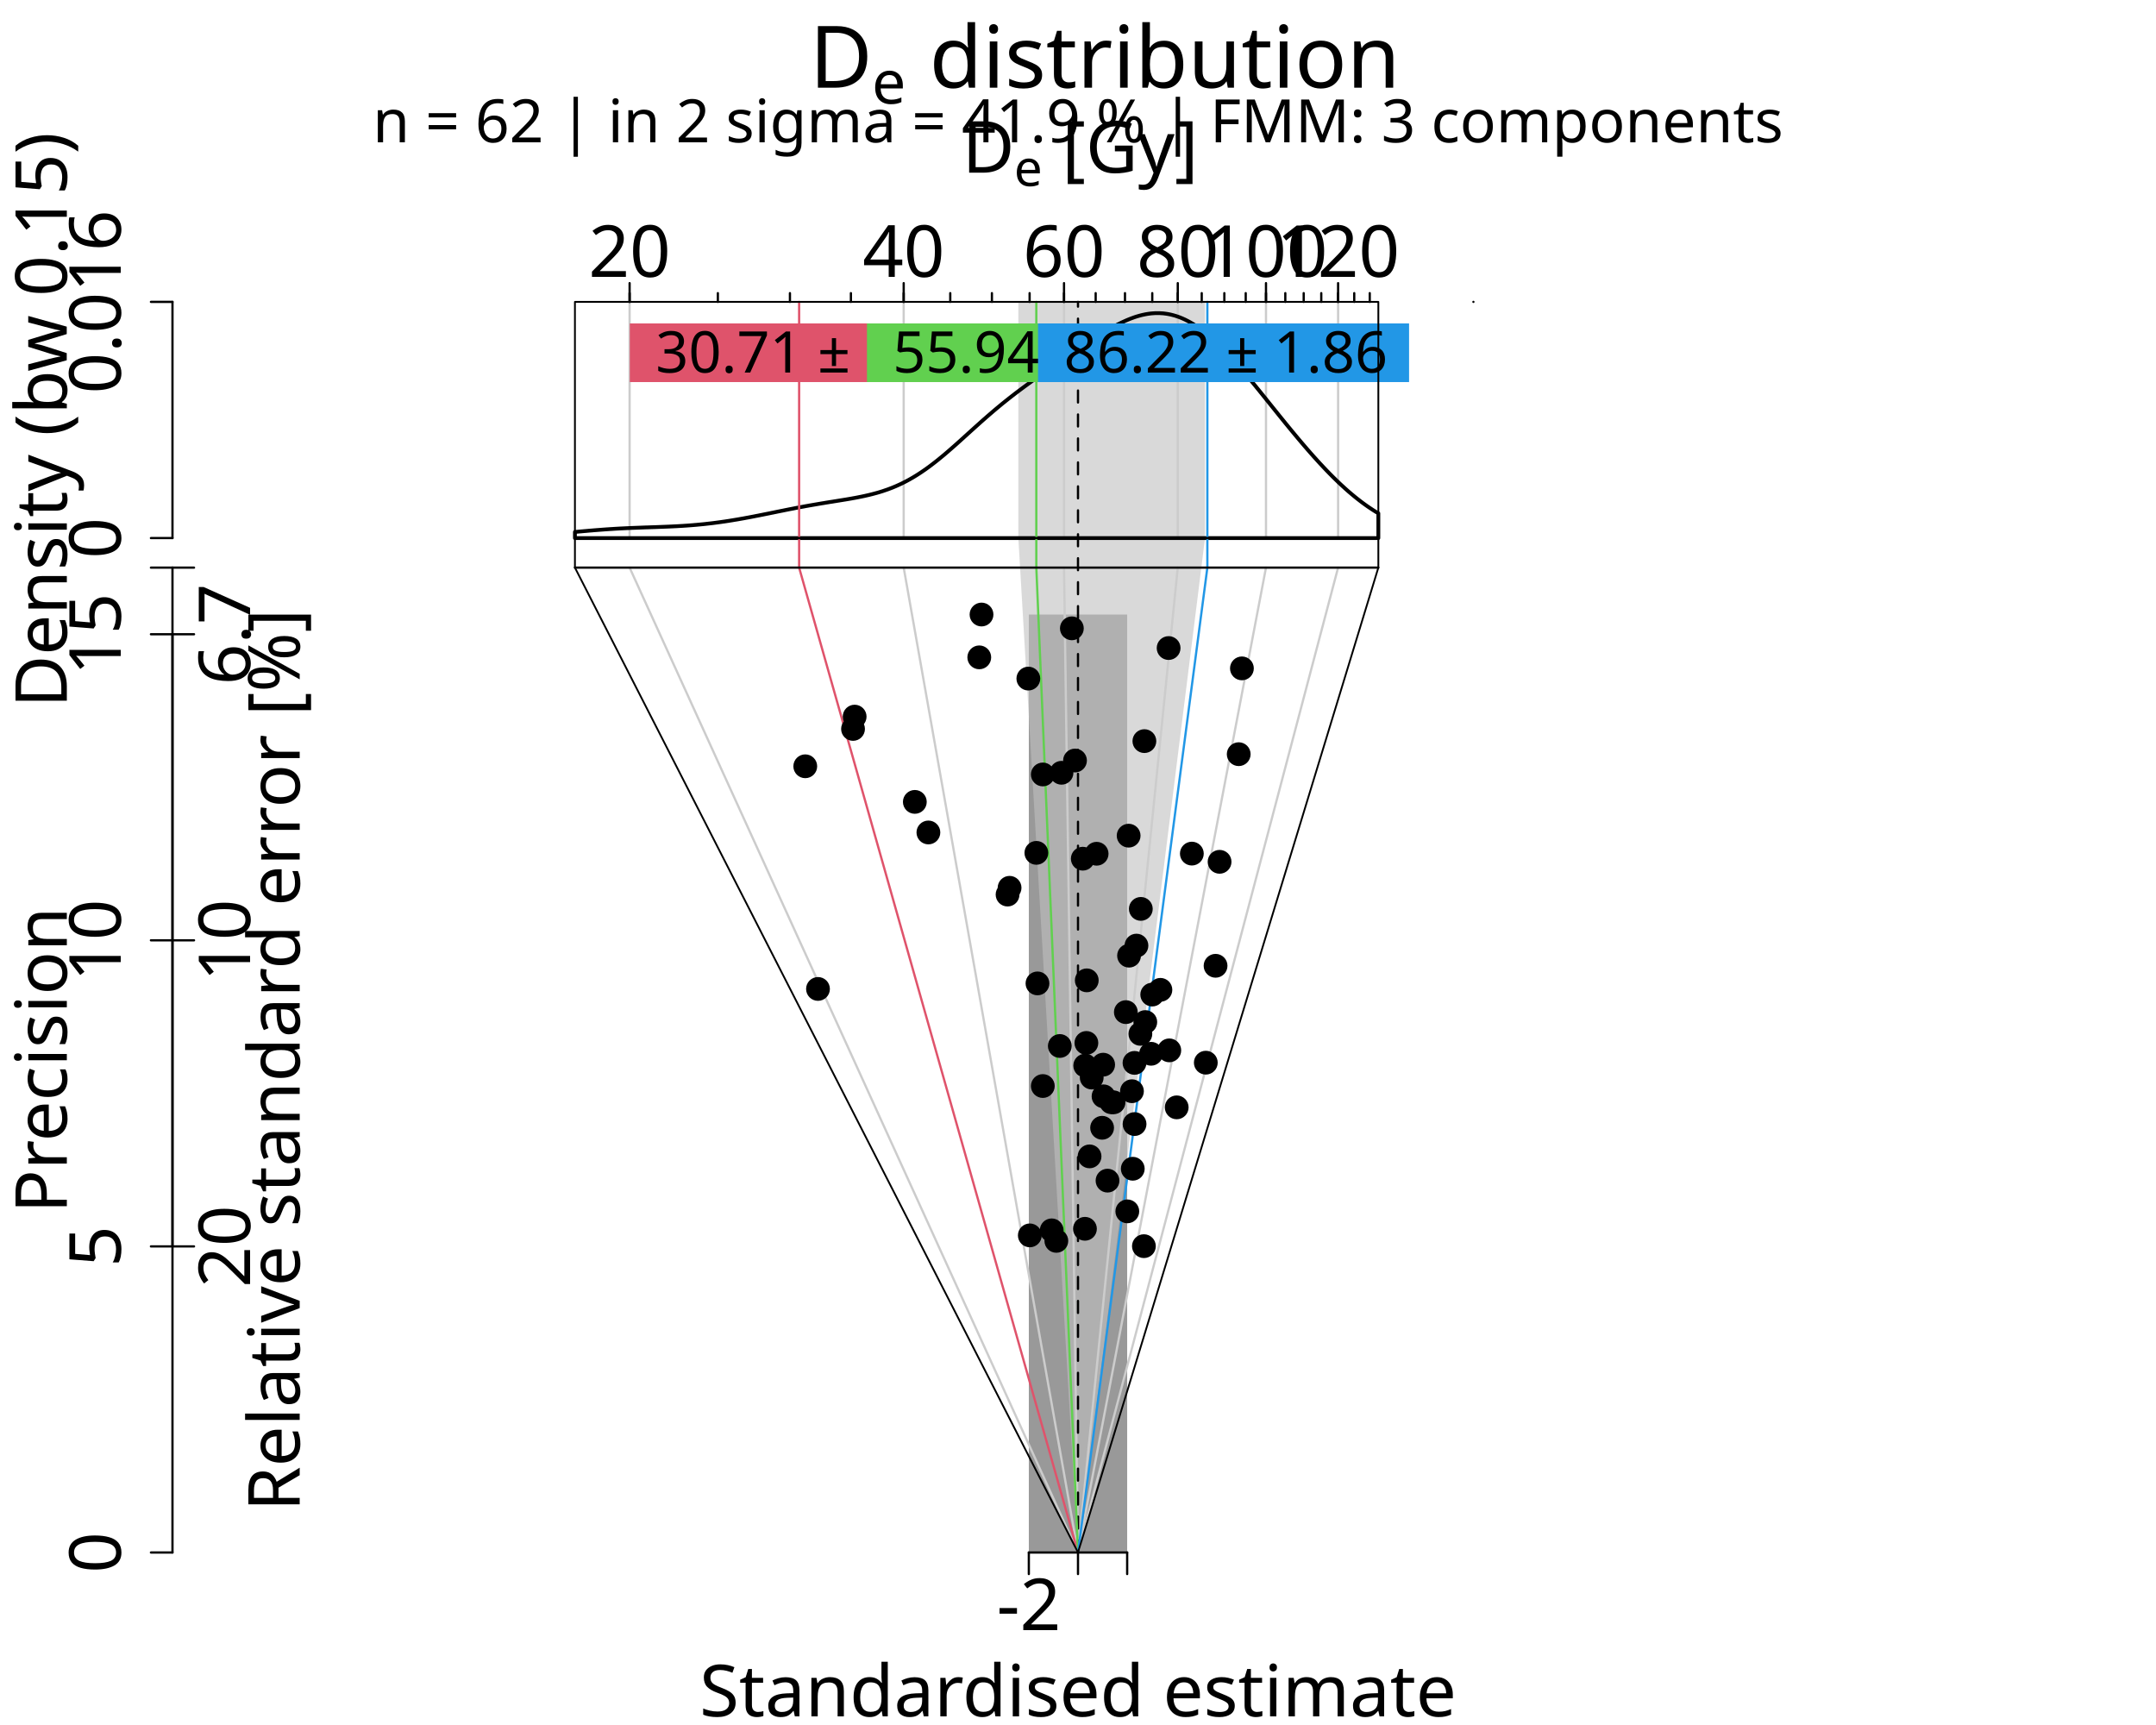
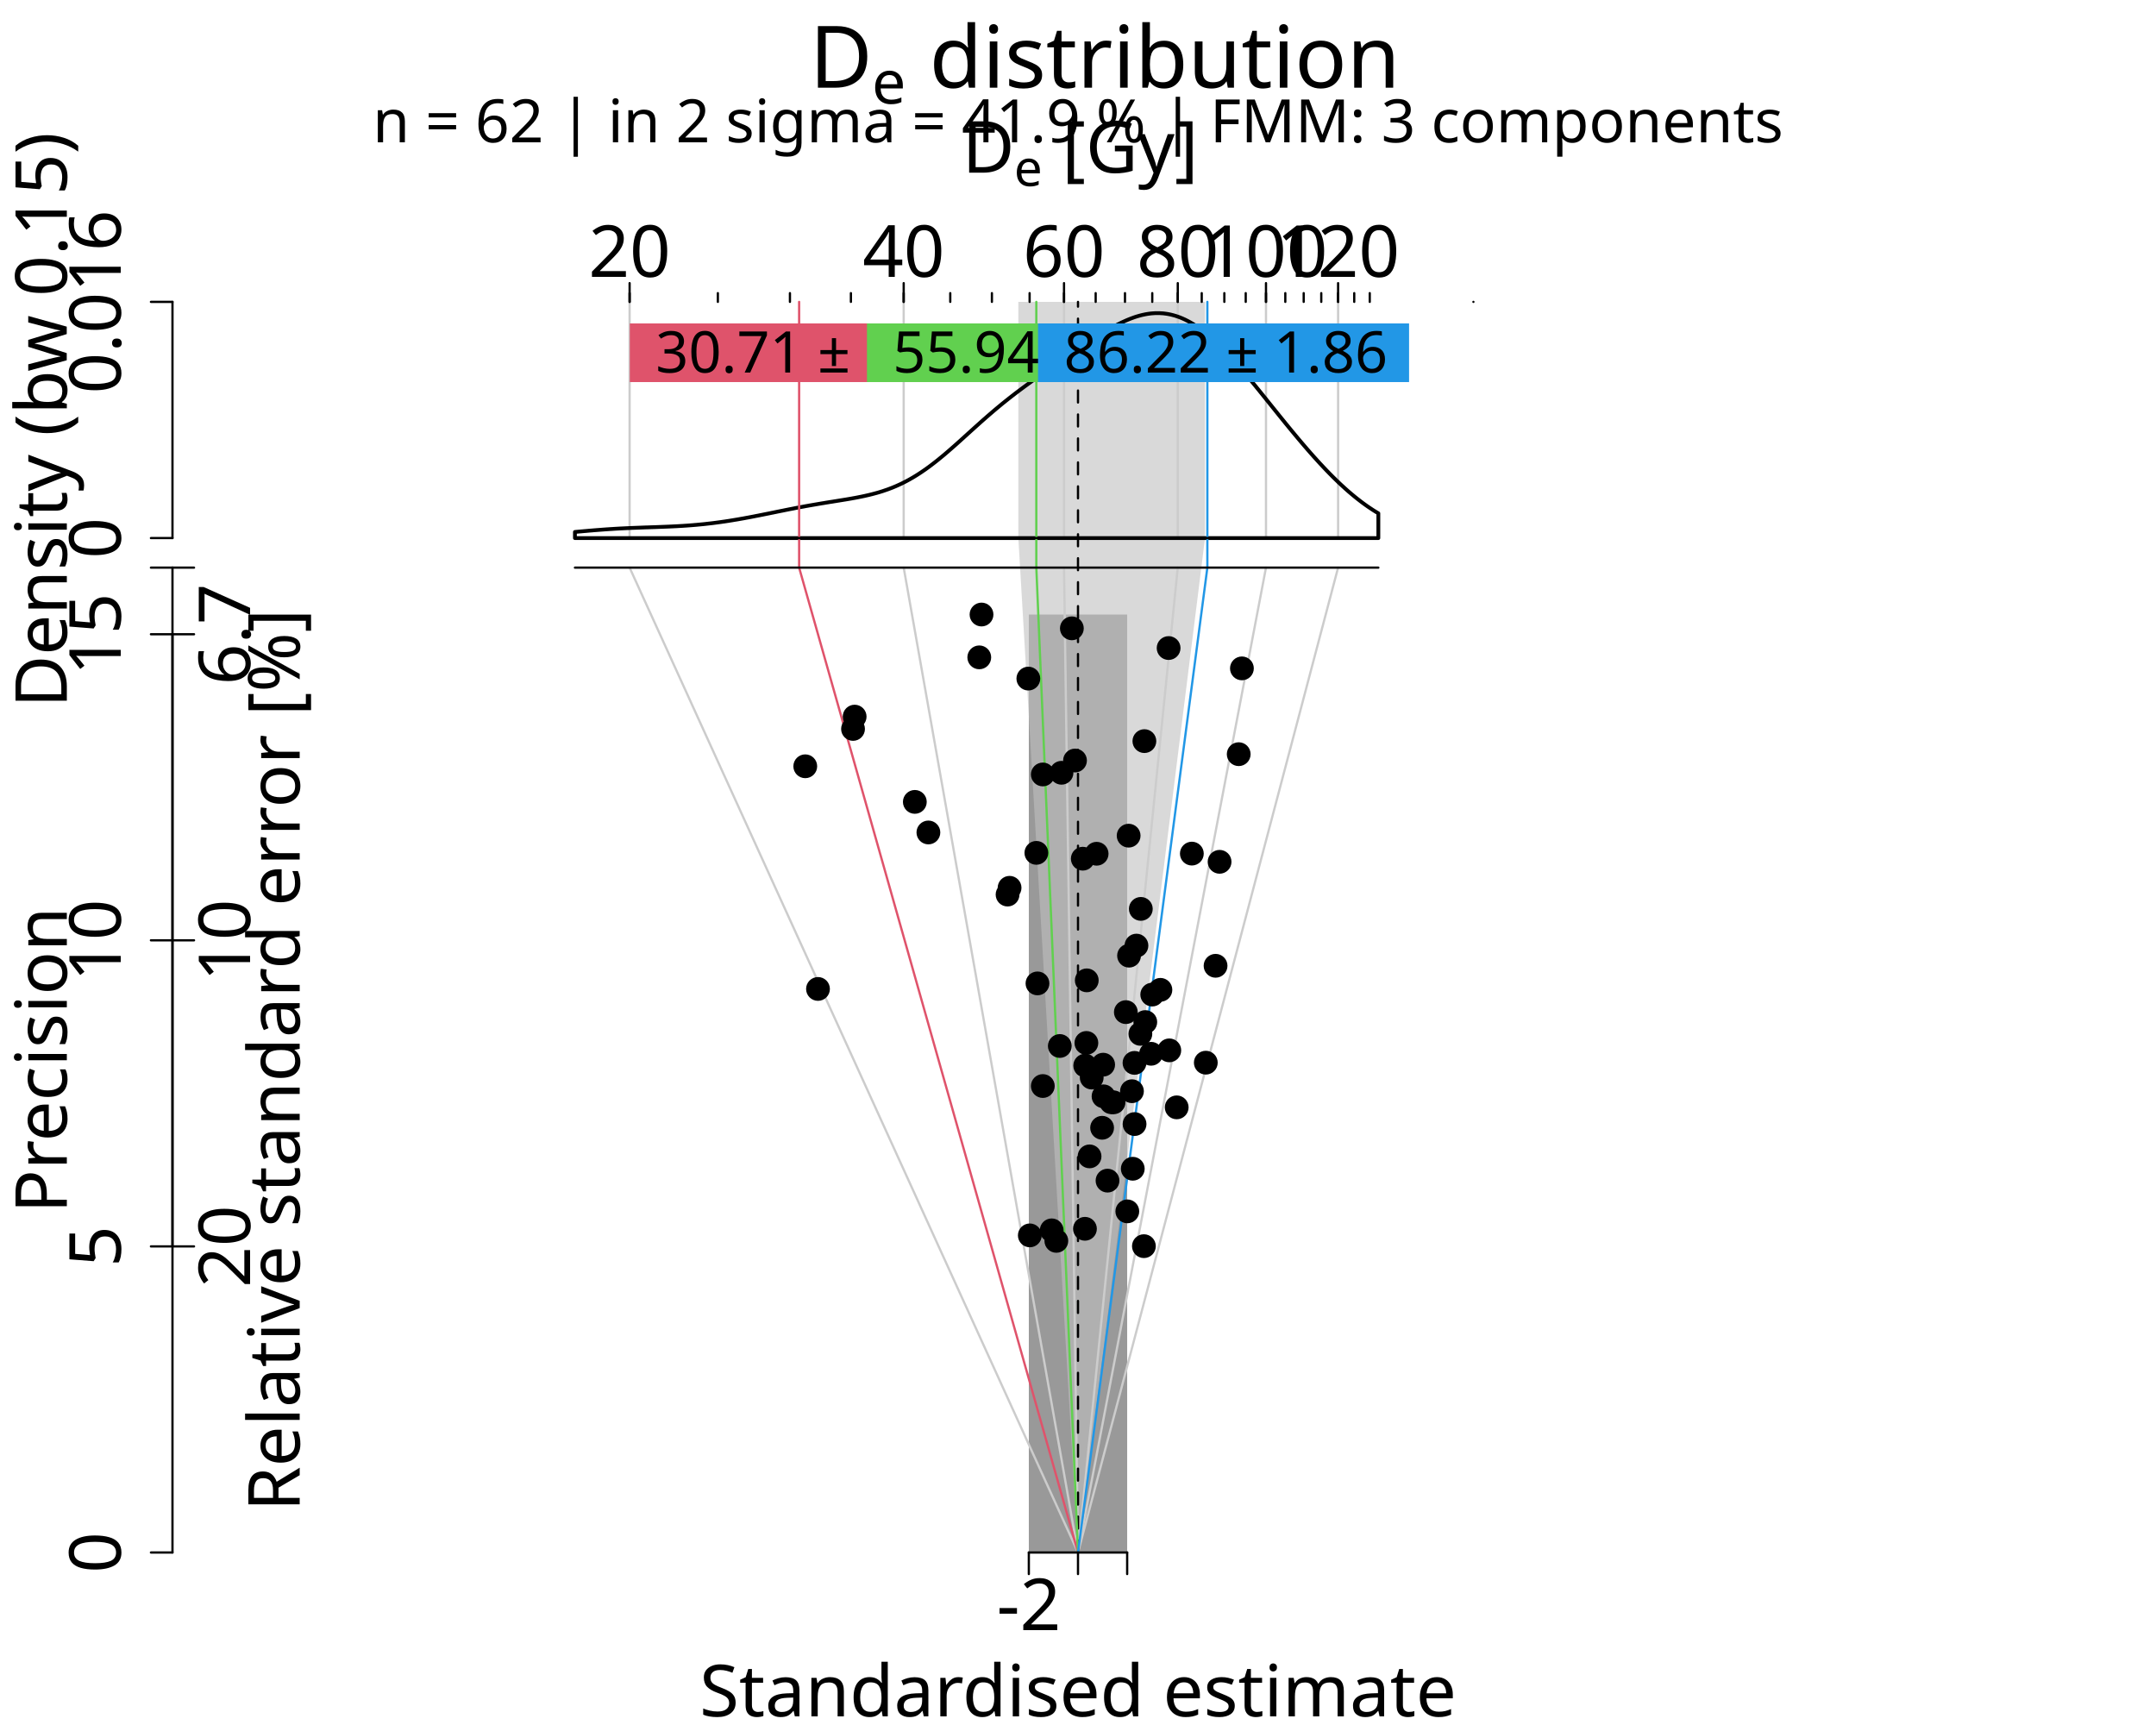
<svg xmlns="http://www.w3.org/2000/svg" class="svglite" data-engine-version="2.0" width="720.00pt" height="576.00pt" viewBox="0 0 720.00 576.00">
  <defs>
    <style type="text/css">
    .svglite line, .svglite polyline, .svglite polygon, .svglite path, .svglite rect, .svglite circle {
      fill: none;
      stroke: #000000;
      stroke-linecap: round;
      stroke-linejoin: round;
      stroke-miterlimit: 10.00;
    }
  </style>
  </defs>
  <rect width="100%" height="100%" style="stroke: none; fill: #FFFFFF;" />
  <defs>
    <clipPath id="cpMC4wMHw3MjAuMDB8MC4wMHw1NzYuMDA=">
      <rect x="0.00" y="0.00" width="720.00" height="576.00" />
    </clipPath>
  </defs>
  <g clip-path="url(#cpMC4wMHw3MjAuMDB8MC4wMHw1NzYuMDA=)">
    <text x="360.00" y="573.12" text-anchor="middle" style="font-size: 24.00px; font-family: sans;" textLength="238.84px" lengthAdjust="spacingAndGlyphs">Standardised estimate</text>
    <polygon points="343.58,518.40 376.42,518.40 376.42,205.20 343.58,205.20 " style="stroke-width: 0.75; stroke: none; fill: #999999;" />
    <polygon points="624.10,-234.71 624.10,-234.71 624.10,-987.82 624.10,-987.82 " style="stroke-width: 0.75; stroke: none; fill: #FFFFFF;" />
    <polygon points="360.00,518.40 401.19,189.54 402.42,179.67 402.42,100.80 340.08,100.80 340.08,179.67 340.66,189.54 " style="stroke-width: 0.75; stroke: none; fill: #BFBFBF; fill-opacity: 0.60;" />
    <polyline points="360.00,518.40 210.26,189.54 " style="stroke-width: 0.75; stroke: #CCCCCC;" />
    <polyline points="210.26,179.67 210.26,100.80 " style="stroke-width: 0.75; stroke: #CCCCCC;" />
    <polyline points="360.00,518.40 301.79,189.54 " style="stroke-width: 0.75; stroke: #CCCCCC;" />
    <polyline points="301.79,179.67 301.79,100.80 " style="stroke-width: 0.75; stroke: #CCCCCC;" />
    <polyline points="360.00,518.40 355.33,189.54 " style="stroke-width: 0.75; stroke: #CCCCCC;" />
    <polyline points="355.33,179.67 355.33,100.80 " style="stroke-width: 0.75; stroke: #CCCCCC;" />
    <polyline points="360.00,518.40 393.32,189.54 " style="stroke-width: 0.75; stroke: #CCCCCC;" />
    <polyline points="393.32,179.67 393.32,100.80 " style="stroke-width: 0.75; stroke: #CCCCCC;" />
    <polyline points="360.00,518.40 422.78,189.54 " style="stroke-width: 0.75; stroke: #CCCCCC;" />
    <polyline points="422.78,179.67 422.78,100.80 " style="stroke-width: 0.75; stroke: #CCCCCC;" />
    <polyline points="360.00,518.40 446.86,189.54 " style="stroke-width: 0.75; stroke: #CCCCCC;" />
    <polyline points="446.86,179.67 446.86,100.80 " style="stroke-width: 0.75; stroke: #CCCCCC;" />
    <polyline points="360.00,518.40 360.00,189.54 360.00,179.67 360.00,100.80 " style="stroke-width: 0.75; stroke-dasharray: 4.00,4.00;" />
    <polygon points="192.00,179.67 192.00,177.63 192.53,177.58 193.05,177.53 193.58,177.48 194.10,177.44 194.63,177.39 195.15,177.34 195.68,177.30 196.20,177.25 196.73,177.20 197.25,177.16 197.78,177.12 198.30,177.07 198.83,177.03 199.35,176.99 199.88,176.95 200.40,176.91 200.93,176.87 201.45,176.83 201.98,176.79 202.50,176.75 203.03,176.72 203.55,176.68 204.08,176.65 204.60,176.62 205.13,176.58 205.65,176.55 206.18,176.52 206.70,176.49 207.23,176.46 207.75,176.44 208.28,176.41 208.80,176.39 209.33,176.36 209.85,176.34 210.38,176.31 210.90,176.29 211.43,176.27 211.95,176.25 212.48,176.23 213.00,176.21 213.53,176.19 214.05,176.17 214.58,176.15 215.10,176.13 215.63,176.11 216.15,176.10 216.68,176.08 217.20,176.06 217.73,176.04 218.25,176.03 218.78,176.01 219.30,175.99 219.83,175.97 220.35,175.95 220.88,175.93 221.40,175.91 221.93,175.89 222.45,175.87 222.98,175.85 223.50,175.83 224.03,175.80 224.55,175.78 225.08,175.75 225.60,175.73 226.13,175.70 226.65,175.67 227.18,175.64 227.70,175.61 228.23,175.58 228.75,175.54 229.28,175.51 229.80,175.47 230.33,175.43 230.85,175.39 231.38,175.35 231.90,175.30 232.43,175.26 232.95,175.21 233.48,175.16 234.00,175.11 234.53,175.06 235.05,175.01 235.58,174.95 236.10,174.89 236.63,174.83 237.15,174.77 237.68,174.71 238.20,174.65 238.73,174.58 239.25,174.51 239.78,174.44 240.30,174.37 240.83,174.30 241.35,174.22 241.88,174.15 242.40,174.07 242.93,173.99 243.45,173.91 243.98,173.82 244.50,173.74 245.03,173.65 245.55,173.56 246.08,173.48 246.60,173.39 247.13,173.29 247.65,173.20 248.18,173.11 248.71,173.01 249.23,172.91 249.76,172.82 250.28,172.72 250.81,172.62 251.33,172.52 251.86,172.42 252.38,172.31 252.91,172.21 253.43,172.11 253.96,172.00 254.48,171.90 255.01,171.79 255.53,171.69 256.06,171.58 256.58,171.48 257.11,171.37 257.63,171.26 258.16,171.16 258.68,171.05 259.21,170.94 259.73,170.83 260.26,170.73 260.78,170.62 261.31,170.52 261.83,170.41 262.36,170.30 262.88,170.20 263.41,170.09 263.93,169.99 264.46,169.89 264.98,169.79 265.51,169.68 266.03,169.58 266.56,169.48 267.08,169.38 267.61,169.28 268.13,169.19 268.66,169.09 269.18,168.99 269.71,168.90 270.23,168.80 270.76,168.71 271.28,168.62 271.81,168.53 272.33,168.44 272.86,168.35 273.38,168.26 273.91,168.17 274.43,168.08 274.96,168.00 275.48,167.91 276.01,167.82 276.53,167.74 277.06,167.65 277.58,167.57 278.11,167.49 278.63,167.40 279.16,167.32 279.68,167.23 280.21,167.15 280.73,167.06 281.26,166.98 281.78,166.89 282.31,166.81 282.83,166.72 283.36,166.63 283.88,166.54 284.41,166.45 284.93,166.35 285.46,166.26 285.98,166.16 286.51,166.06 287.03,165.95 287.56,165.85 288.08,165.74 288.61,165.63 289.13,165.51 289.66,165.39 290.18,165.27 290.71,165.14 291.23,165.01 291.76,164.87 292.28,164.73 292.81,164.59 293.33,164.44 293.86,164.28 294.38,164.12 294.91,163.95 295.43,163.77 295.96,163.59 296.48,163.41 297.01,163.21 297.53,163.01 298.06,162.81 298.58,162.59 299.11,162.37 299.63,162.14 300.16,161.90 300.68,161.66 301.21,161.41 301.73,161.15 302.26,160.88 302.78,160.61 303.31,160.32 303.84,160.03 304.36,159.73 304.89,159.43 305.41,159.11 305.94,158.79 306.46,158.46 306.99,158.12 307.51,157.78 308.04,157.42 308.56,157.06 309.09,156.70 309.61,156.32 310.14,155.94 310.66,155.55 311.19,155.15 311.71,154.75 312.24,154.34 312.76,153.93 313.29,153.51 313.81,153.08 314.34,152.65 314.86,152.22 315.39,151.78 315.91,151.33 316.44,150.88 316.96,150.43 317.49,149.97 318.01,149.51 318.54,149.05 319.06,148.59 319.59,148.12 320.11,147.65 320.64,147.18 321.16,146.70 321.69,146.23 322.21,145.75 322.74,145.28 323.26,144.80 323.79,144.33 324.31,143.85 324.84,143.38 325.36,142.90 325.89,142.43 326.41,141.96 326.94,141.49 327.46,141.02 327.99,140.55 328.51,140.09 329.04,139.63 329.56,139.17 330.09,138.71 330.61,138.26 331.14,137.81 331.66,137.36 332.19,136.91 332.71,136.47 333.24,136.03 333.76,135.60 334.29,135.16 334.81,134.73 335.34,134.31 335.86,133.89 336.39,133.47 336.91,133.05 337.44,132.64 337.96,132.23 338.49,131.83 339.01,131.42 339.54,131.02 340.06,130.63 340.59,130.23 341.11,129.84 341.64,129.45 342.16,129.06 342.69,128.68 343.21,128.30 343.74,127.92 344.26,127.54 344.79,127.16 345.31,126.79 345.84,126.42 346.36,126.04 346.89,125.67 347.41,125.30 347.94,124.94 348.46,124.57 348.99,124.20 349.51,123.84 350.04,123.47 350.56,123.11 351.09,122.74 351.61,122.38 352.14,122.02 352.66,121.65 353.19,121.29 353.71,120.93 354.24,120.57 354.76,120.20 355.29,119.84 355.81,119.48 356.34,119.12 356.86,118.76 357.39,118.40 357.91,118.03 358.44,117.67 358.96,117.31 359.49,116.95 360.02,116.60 360.54,116.24 361.07,115.88 361.59,115.52 362.12,115.17 362.64,114.82 363.17,114.47 363.69,114.12 364.22,113.77 364.74,113.42 365.27,113.08 365.79,112.74 366.32,112.40 366.84,112.07 367.37,111.74 367.89,111.41 368.42,111.09 368.94,110.77 369.47,110.45 369.99,110.14 370.52,109.84 371.04,109.54 371.57,109.25 372.09,108.96 372.62,108.68 373.14,108.40 373.67,108.14 374.19,107.87 374.72,107.62 375.24,107.38 375.77,107.14 376.29,106.91 376.82,106.69 377.34,106.48 377.87,106.28 378.39,106.09 378.92,105.90 379.44,105.73 379.97,105.57 380.49,105.42 381.02,105.28 381.54,105.15 382.07,105.04 382.59,104.93 383.12,104.84 383.64,104.76 384.17,104.69 384.69,104.64 385.22,104.60 385.74,104.57 386.27,104.56 386.79,104.56 387.32,104.57 387.84,104.60 388.37,104.63 388.89,104.69 389.42,104.76 389.94,104.84 390.47,104.94 390.99,105.05 391.52,105.18 392.04,105.32 392.57,105.47 393.09,105.65 393.62,105.83 394.14,106.03 394.67,106.24 395.19,106.47 395.72,106.71 396.24,106.97 396.77,107.24 397.29,107.52 397.82,107.82 398.34,108.13 398.87,108.46 399.39,108.80 399.92,109.15 400.44,109.52 400.97,109.89 401.49,110.29 402.02,110.69 402.54,111.10 403.07,111.53 403.59,111.97 404.12,112.42 404.64,112.88 405.17,113.35 405.69,113.83 406.22,114.33 406.74,114.83 407.27,115.34 407.79,115.86 408.32,116.39 408.84,116.93 409.37,117.48 409.89,118.03 410.42,118.59 410.94,119.16 411.47,119.74 411.99,120.32 412.52,120.91 413.04,121.51 413.57,122.11 414.09,122.71 414.62,123.32 415.15,123.94 415.67,124.56 416.20,125.18 416.72,125.81 417.25,126.44 417.77,127.08 418.30,127.72 418.82,128.36 419.35,129.00 419.87,129.65 420.40,130.29 420.92,130.94 421.45,131.59 421.97,132.24 422.50,132.89 423.02,133.55 423.55,134.20 424.07,134.85 424.60,135.51 425.12,136.16 425.65,136.81 426.17,137.46 426.70,138.12 427.22,138.77 427.75,139.42 428.27,140.06 428.80,140.71 429.32,141.36 429.85,142.00 430.37,142.64 430.90,143.28 431.42,143.92 431.95,144.55 432.47,145.18 433.00,145.81 433.52,146.44 434.05,147.06 434.57,147.68 435.10,148.30 435.62,148.91 436.15,149.52 436.67,150.13 437.20,150.73 437.72,151.33 438.25,151.92 438.77,152.51 439.30,153.09 439.82,153.67 440.35,154.25 440.87,154.82 441.40,155.38 441.92,155.94 442.45,156.50 442.97,157.05 443.50,157.59 444.02,158.13 444.55,158.66 445.07,159.19 445.60,159.71 446.12,160.22 446.65,160.73 447.17,161.23 447.70,161.73 448.22,162.21 448.75,162.69 449.27,163.17 449.80,163.64 450.32,164.10 450.85,164.55 451.37,164.99 451.90,165.43 452.42,165.86 452.95,166.29 453.47,166.70 454.00,167.11 454.52,167.51 455.05,167.91 455.57,168.29 456.10,168.67 456.62,169.04 457.15,169.40 457.67,169.75 458.20,170.10 458.72,170.44 459.25,170.77 459.77,171.09 460.30,171.40 460.30,179.67 " style="stroke-width: 1.27; fill: none;" />
    <line x1="57.60" y1="179.67" x2="57.60" y2="100.80" style="stroke-width: 0.75;" />
    <line x1="57.60" y1="179.67" x2="50.40" y2="179.67" style="stroke-width: 0.75;" />
    <line x1="57.60" y1="100.80" x2="50.40" y2="100.80" style="stroke-width: 0.75;" />
    <text transform="translate(40.32,179.67) rotate(-90)" text-anchor="middle" style="font-size: 24.00px; font-family: sans;" textLength="13.35px" lengthAdjust="spacingAndGlyphs">0</text>
    <text transform="translate(40.32,100.80) rotate(-90)" text-anchor="middle" style="font-size: 24.00px; font-family: sans;" textLength="60.06px" lengthAdjust="spacingAndGlyphs">0.016</text>
    <text transform="translate(22.32,140.24) rotate(-90)" text-anchor="middle" style="font-size: 24.00px; font-family: sans;" textLength="186.77px" lengthAdjust="spacingAndGlyphs">Density (bw 0.15)</text>
    <polyline points="360.00,518.40 266.87,189.54 266.87,100.80 " style="stroke-width: 0.75; stroke: #DF536B;" />
    <rect x="210.32" y="108.00" width="123.91" height="19.58" style="stroke-width: 0.75; stroke: none; fill: #DF536B;" />
    <text x="218.96" y="124.40" style="font-size: 19.20px; font-family: sans;" textLength="106.63px" lengthAdjust="spacingAndGlyphs">30.71 ± 1.03</text>
    <polyline points="360.00,518.40 346.08,189.54 346.08,100.80 " style="stroke-width: 0.75; stroke: #61D04F;" />
    <rect x="289.52" y="108.00" width="123.91" height="19.58" style="stroke-width: 0.75; stroke: none; fill: #61D04F;" />
    <text x="298.16" y="124.40" style="font-size: 19.20px; font-family: sans;" textLength="106.63px" lengthAdjust="spacingAndGlyphs">55.94 ± 1.23</text>
    <polyline points="360.00,518.40 403.20,189.54 403.20,100.80 " style="stroke-width: 0.75; stroke: #2297E6;" />
    <rect x="346.65" y="108.00" width="123.91" height="19.58" style="stroke-width: 0.75; stroke: none; fill: #2297E6;" />
    <text x="355.29" y="124.40" style="font-size: 19.20px; font-family: sans;" textLength="106.63px" lengthAdjust="spacingAndGlyphs">86.22 ± 1.86</text>
    <text x="270.35" y="29.28" style="font-size: 28.80px; font-family: sans;" textLength="20.81px" lengthAdjust="spacingAndGlyphs">D</text>
    <text x="291.16" y="34.60" style="font-size: 20.16px; font-family: sans;" textLength="11.21px" lengthAdjust="spacingAndGlyphs">e</text>
    <text x="302.37" y="29.28" style="font-size: 28.80px; font-family: sans;" textLength="8.00px" lengthAdjust="spacingAndGlyphs"> </text>
    <text x="310.37" y="29.28" style="font-size: 28.80px; font-family: sans;" textLength="139.28px" lengthAdjust="spacingAndGlyphs">distribution</text>
    <line x1="57.60" y1="518.40" x2="57.60" y2="211.78" style="stroke-width: 0.75;" />
    <line x1="57.60" y1="518.40" x2="50.40" y2="518.40" style="stroke-width: 0.75;" />
    <line x1="57.60" y1="416.19" x2="50.40" y2="416.19" style="stroke-width: 0.75;" />
    <line x1="57.60" y1="313.98" x2="50.40" y2="313.98" style="stroke-width: 0.75;" />
    <line x1="57.60" y1="211.78" x2="50.40" y2="211.78" style="stroke-width: 0.75;" />
    <text transform="translate(40.32,518.40) rotate(-90)" text-anchor="middle" style="font-size: 24.00px; font-family: sans;" textLength="13.35px" lengthAdjust="spacingAndGlyphs">0</text>
    <text transform="translate(40.32,416.19) rotate(-90)" text-anchor="middle" style="font-size: 24.00px; font-family: sans;" textLength="13.35px" lengthAdjust="spacingAndGlyphs">5</text>
    <text transform="translate(40.32,313.98) rotate(-90)" text-anchor="middle" style="font-size: 24.00px; font-family: sans;" textLength="26.70px" lengthAdjust="spacingAndGlyphs">10</text>
    <text transform="translate(40.32,211.78) rotate(-90)" text-anchor="middle" style="font-size: 24.00px; font-family: sans;" textLength="26.70px" lengthAdjust="spacingAndGlyphs">15</text>
    <polyline points="57.60,211.78 57.60,189.54 " style="stroke-width: 0.75;" />
    <line x1="57.60" y1="189.54" x2="50.40" y2="189.54" style="stroke-width: 0.75;" />
    <line x1="57.60" y1="189.54" x2="64.80" y2="189.54" style="stroke-width: 0.75;" />
    <text transform="translate(22.32,353.97) rotate(-90)" text-anchor="middle" style="font-size: 24.00px; font-family: sans;" textLength="98.73px" lengthAdjust="spacingAndGlyphs">Precision</text>
    <text transform="translate(100.08,353.97) rotate(-90)" text-anchor="middle" style="font-size: 24.00px; font-family: sans;" textLength="285.48px" lengthAdjust="spacingAndGlyphs">Relative standard error [%]</text>
    <line x1="57.60" y1="416.19" x2="57.60" y2="211.78" style="stroke-width: 0.75;" />
    <line x1="57.60" y1="416.19" x2="64.80" y2="416.19" style="stroke-width: 0.75;" />
    <line x1="57.60" y1="313.98" x2="64.80" y2="313.98" style="stroke-width: 0.75;" />
    <line x1="57.60" y1="211.78" x2="64.80" y2="211.78" style="stroke-width: 0.75;" />
    <text transform="translate(83.52,416.19) rotate(-90)" text-anchor="middle" style="font-size: 24.00px; font-family: sans;" textLength="26.70px" lengthAdjust="spacingAndGlyphs">20</text>
    <text transform="translate(83.52,313.98) rotate(-90)" text-anchor="middle" style="font-size: 24.00px; font-family: sans;" textLength="26.70px" lengthAdjust="spacingAndGlyphs">10</text>
    <text transform="translate(83.52,211.78) rotate(-90)" text-anchor="middle" style="font-size: 24.00px; font-family: sans;" textLength="33.36px" lengthAdjust="spacingAndGlyphs">6.7</text>
    <line x1="343.58" y1="518.40" x2="376.42" y2="518.40" style="stroke-width: 0.75;" />
    <line x1="343.58" y1="518.40" x2="343.58" y2="525.60" style="stroke-width: 0.75;" />
    <line x1="360.00" y1="518.40" x2="360.00" y2="525.60" style="stroke-width: 0.75;" />
    <line x1="376.42" y1="518.40" x2="376.42" y2="525.60" style="stroke-width: 0.75;" />
    <text x="343.58" y="544.32" text-anchor="middle" style="font-size: 24.00px; font-family: sans;" textLength="21.34px" lengthAdjust="spacingAndGlyphs">-2</text>
    <polyline points="210.26,100.80 210.26,97.88 " style="stroke-width: 0.75;" />
    <polyline points="239.73,100.80 239.73,97.88 " style="stroke-width: 0.75;" />
    <polyline points="263.80,100.80 263.80,97.88 " style="stroke-width: 0.75;" />
    <polyline points="284.16,100.80 284.16,97.88 " style="stroke-width: 0.75;" />
    <polyline points="301.79,100.80 301.79,97.88 " style="stroke-width: 0.75;" />
    <polyline points="317.34,100.80 317.34,97.88 " style="stroke-width: 0.75;" />
    <polyline points="331.25,100.80 331.25,97.88 " style="stroke-width: 0.75;" />
    <polyline points="343.84,100.80 343.84,97.88 " style="stroke-width: 0.75;" />
    <polyline points="355.33,100.80 355.33,97.88 " style="stroke-width: 0.75;" />
    <polyline points="365.90,100.80 365.90,97.88 " style="stroke-width: 0.75;" />
    <polyline points="375.69,100.80 375.69,97.88 " style="stroke-width: 0.75;" />
    <polyline points="384.80,100.80 384.80,97.88 " style="stroke-width: 0.75;" />
    <polyline points="393.32,100.80 393.32,97.88 " style="stroke-width: 0.75;" />
    <polyline points="401.32,100.80 401.32,97.88 " style="stroke-width: 0.75;" />
    <polyline points="408.87,100.80 408.87,97.88 " style="stroke-width: 0.75;" />
    <polyline points="416.01,100.80 416.01,97.88 " style="stroke-width: 0.75;" />
    <polyline points="422.78,100.80 422.78,97.88 " style="stroke-width: 0.75;" />
    <polyline points="429.23,100.80 429.23,97.88 " style="stroke-width: 0.75;" />
    <polyline points="435.37,100.80 435.37,97.88 " style="stroke-width: 0.75;" />
    <polyline points="441.24,100.80 441.24,97.88 " style="stroke-width: 0.75;" />
    <polyline points="446.86,100.80 446.86,97.88 " style="stroke-width: 0.75;" />
    <polyline points="452.25,100.80 452.25,97.88 " style="stroke-width: 0.75;" />
    <polyline points="457.43,100.80 457.43,97.88 " style="stroke-width: 0.75;" />
    <polyline points="210.26,100.80 210.26,94.54 " style="stroke-width: 0.75;" />
    <polyline points="301.79,100.80 301.79,94.54 " style="stroke-width: 0.75;" />
    <polyline points="355.33,100.80 355.33,94.54 " style="stroke-width: 0.75;" />
    <polyline points="393.32,100.80 393.32,94.54 " style="stroke-width: 0.75;" />
    <polyline points="422.78,100.80 422.78,94.54 " style="stroke-width: 0.75;" />
    <polyline points="446.86,100.80 446.86,94.54 " style="stroke-width: 0.75;" />
    <polyline points="192.00,189.54 460.30,189.54 " style="stroke-width: 0.75;" />
    <polyline points="492.05,100.80 492.05,100.80 " style="stroke-width: 0.75;" />
    <text x="210.26" y="92.45" text-anchor="middle" style="font-size: 24.00px; font-family: sans;" textLength="26.70px" lengthAdjust="spacingAndGlyphs">20</text>
    <text x="301.79" y="92.45" text-anchor="middle" style="font-size: 24.00px; font-family: sans;" textLength="26.70px" lengthAdjust="spacingAndGlyphs">40</text>
    <text x="355.33" y="92.45" text-anchor="middle" style="font-size: 24.00px; font-family: sans;" textLength="26.70px" lengthAdjust="spacingAndGlyphs">60</text>
    <text x="393.32" y="92.45" text-anchor="middle" style="font-size: 24.00px; font-family: sans;" textLength="26.70px" lengthAdjust="spacingAndGlyphs">80</text>
    <text x="422.78" y="92.45" text-anchor="middle" style="font-size: 24.00px; font-family: sans;" textLength="40.05px" lengthAdjust="spacingAndGlyphs">100</text>
    <text x="446.86" y="92.45" text-anchor="middle" style="font-size: 24.00px; font-family: sans;" textLength="40.05px" lengthAdjust="spacingAndGlyphs">120</text>
    <text x="321.32" y="57.66" style="font-size: 24.00px; font-family: sans;" textLength="17.34px" lengthAdjust="spacingAndGlyphs">D</text>
    <text x="338.65" y="62.10" style="font-size: 16.80px; font-family: sans;" textLength="9.34px" lengthAdjust="spacingAndGlyphs">e</text>
    <text x="348.00" y="57.66" style="font-size: 24.00px; font-family: sans;" textLength="6.67px" lengthAdjust="spacingAndGlyphs"> </text>
    <text x="354.66" y="57.66" style="font-size: 24.00px; font-family: sans;" textLength="44.02px" lengthAdjust="spacingAndGlyphs">[Gy]</text>
    <circle cx="273.17" cy="330.22" r="3.60" style="stroke-width: 0.75; fill: #000000;" />
    <circle cx="268.92" cy="255.87" r="3.60" style="stroke-width: 0.75; fill: #000000;" />
    <circle cx="284.87" cy="243.40" r="3.60" style="stroke-width: 0.75; fill: #000000;" />
    <circle cx="285.41" cy="239.29" r="3.60" style="stroke-width: 0.75; fill: #000000;" />
    <circle cx="305.51" cy="267.76" r="3.60" style="stroke-width: 0.75; fill: #000000;" />
    <circle cx="310.04" cy="277.97" r="3.60" style="stroke-width: 0.75; fill: #000000;" />
    <circle cx="343.91" cy="412.51" r="3.60" style="stroke-width: 0.75; fill: #000000;" />
    <circle cx="327.03" cy="219.50" r="3.60" style="stroke-width: 0.75; fill: #000000;" />
    <circle cx="336.48" cy="298.71" r="3.60" style="stroke-width: 0.75; fill: #000000;" />
    <circle cx="337.15" cy="296.45" r="3.60" style="stroke-width: 0.75; fill: #000000;" />
    <circle cx="327.78" cy="205.20" r="3.60" style="stroke-width: 0.75; fill: #000000;" />
    <circle cx="351.22" cy="410.83" r="3.60" style="stroke-width: 0.75; fill: #000000;" />
    <circle cx="348.25" cy="362.64" r="3.60" style="stroke-width: 0.75; fill: #000000;" />
    <circle cx="346.47" cy="328.37" r="3.60" style="stroke-width: 0.75; fill: #000000;" />
    <circle cx="352.77" cy="414.34" r="3.60" style="stroke-width: 0.75; fill: #000000;" />
    <circle cx="346.10" cy="284.78" r="3.60" style="stroke-width: 0.75; fill: #000000;" />
    <circle cx="343.42" cy="226.59" r="3.60" style="stroke-width: 0.75; fill: #000000;" />
    <circle cx="348.25" cy="258.60" r="3.60" style="stroke-width: 0.75; fill: #000000;" />
    <circle cx="353.92" cy="349.27" r="3.60" style="stroke-width: 0.75; fill: #000000;" />
    <circle cx="354.49" cy="258.04" r="3.60" style="stroke-width: 0.75; fill: #000000;" />
    <circle cx="357.95" cy="209.81" r="3.60" style="stroke-width: 0.75; fill: #000000;" />
    <circle cx="359.00" cy="253.95" r="3.60" style="stroke-width: 0.75; fill: #000000;" />
    <circle cx="361.60" cy="286.73" r="3.60" style="stroke-width: 0.75; fill: #000000;" />
    <circle cx="362.41" cy="355.82" r="3.60" style="stroke-width: 0.75; fill: #000000;" />
    <circle cx="362.93" cy="327.35" r="3.60" style="stroke-width: 0.75; fill: #000000;" />
    <circle cx="362.80" cy="348.25" r="3.60" style="stroke-width: 0.75; fill: #000000;" />
    <circle cx="362.32" cy="410.31" r="3.60" style="stroke-width: 0.75; fill: #000000;" />
    <circle cx="366.22" cy="285.08" r="3.60" style="stroke-width: 0.75; fill: #000000;" />
    <circle cx="364.58" cy="359.81" r="3.60" style="stroke-width: 0.75; fill: #000000;" />
    <circle cx="363.86" cy="386.13" r="3.60" style="stroke-width: 0.75; fill: #000000;" />
    <circle cx="368.40" cy="355.51" r="3.60" style="stroke-width: 0.75; fill: #000000;" />
    <circle cx="368.53" cy="366.08" r="3.60" style="stroke-width: 0.75; fill: #000000;" />
    <circle cx="368.05" cy="376.58" r="3.60" style="stroke-width: 0.75; fill: #000000;" />
    <circle cx="376.91" cy="279.04" r="3.60" style="stroke-width: 0.75; fill: #000000;" />
    <circle cx="371.12" cy="368.05" r="3.60" style="stroke-width: 0.75; fill: #000000;" />
    <circle cx="371.87" cy="368.08" r="3.60" style="stroke-width: 0.75; fill: #000000;" />
    <circle cx="369.86" cy="394.23" r="3.60" style="stroke-width: 0.75; fill: #000000;" />
    <circle cx="382.17" cy="247.47" r="3.60" style="stroke-width: 0.75; fill: #000000;" />
    <circle cx="377.05" cy="319.11" r="3.60" style="stroke-width: 0.75; fill: #000000;" />
    <circle cx="375.98" cy="337.96" r="3.60" style="stroke-width: 0.75; fill: #000000;" />
    <circle cx="379.52" cy="315.75" r="3.60" style="stroke-width: 0.75; fill: #000000;" />
    <circle cx="380.98" cy="303.49" r="3.60" style="stroke-width: 0.75; fill: #000000;" />
    <circle cx="390.26" cy="216.39" r="3.60" style="stroke-width: 0.75; fill: #000000;" />
    <circle cx="378.87" cy="354.91" r="3.60" style="stroke-width: 0.75; fill: #000000;" />
    <circle cx="378.02" cy="364.37" r="3.60" style="stroke-width: 0.75; fill: #000000;" />
    <circle cx="380.83" cy="345.22" r="3.60" style="stroke-width: 0.75; fill: #000000;" />
    <circle cx="382.47" cy="341.28" r="3.60" style="stroke-width: 0.75; fill: #000000;" />
    <circle cx="378.89" cy="375.34" r="3.60" style="stroke-width: 0.75; fill: #000000;" />
    <circle cx="384.79" cy="332.10" r="3.60" style="stroke-width: 0.75; fill: #000000;" />
    <circle cx="378.29" cy="390.26" r="3.60" style="stroke-width: 0.75; fill: #000000;" />
    <circle cx="376.47" cy="404.49" r="3.60" style="stroke-width: 0.75; fill: #000000;" />
    <circle cx="387.52" cy="330.52" r="3.60" style="stroke-width: 0.75; fill: #000000;" />
    <circle cx="384.40" cy="351.87" r="3.60" style="stroke-width: 0.75; fill: #000000;" />
    <circle cx="398.02" cy="285.03" r="3.60" style="stroke-width: 0.75; fill: #000000;" />
    <circle cx="390.49" cy="350.73" r="3.60" style="stroke-width: 0.75; fill: #000000;" />
    <circle cx="414.74" cy="223.18" r="3.60" style="stroke-width: 0.75; fill: #000000;" />
    <circle cx="413.67" cy="251.83" r="3.60" style="stroke-width: 0.75; fill: #000000;" />
    <circle cx="407.28" cy="287.77" r="3.60" style="stroke-width: 0.75; fill: #000000;" />
    <circle cx="382.01" cy="416.11" r="3.60" style="stroke-width: 0.75; fill: #000000;" />
    <circle cx="392.96" cy="369.76" r="3.60" style="stroke-width: 0.75; fill: #000000;" />
    <circle cx="405.94" cy="322.49" r="3.60" style="stroke-width: 0.75; fill: #000000;" />
    <circle cx="402.68" cy="354.84" r="3.60" style="stroke-width: 0.75; fill: #000000;" />
    <polyline points="192.00,179.67 460.30,179.67 " style="stroke-width: 0.75;" />
-     <polygon points="360.00,518.40 460.30,189.54 460.30,100.80 192.00,100.80 192.00,189.54 " style="stroke-width: 0.60; fill: none;" />
    <text x="360.00" y="47.52" text-anchor="middle" style="font-size: 20.00px; font-family: sans;" textLength="447.35px" lengthAdjust="spacingAndGlyphs">n = 62 | in 2 sigma = 41.9 % | FMM: 3 components</text>
  </g>
</svg>
